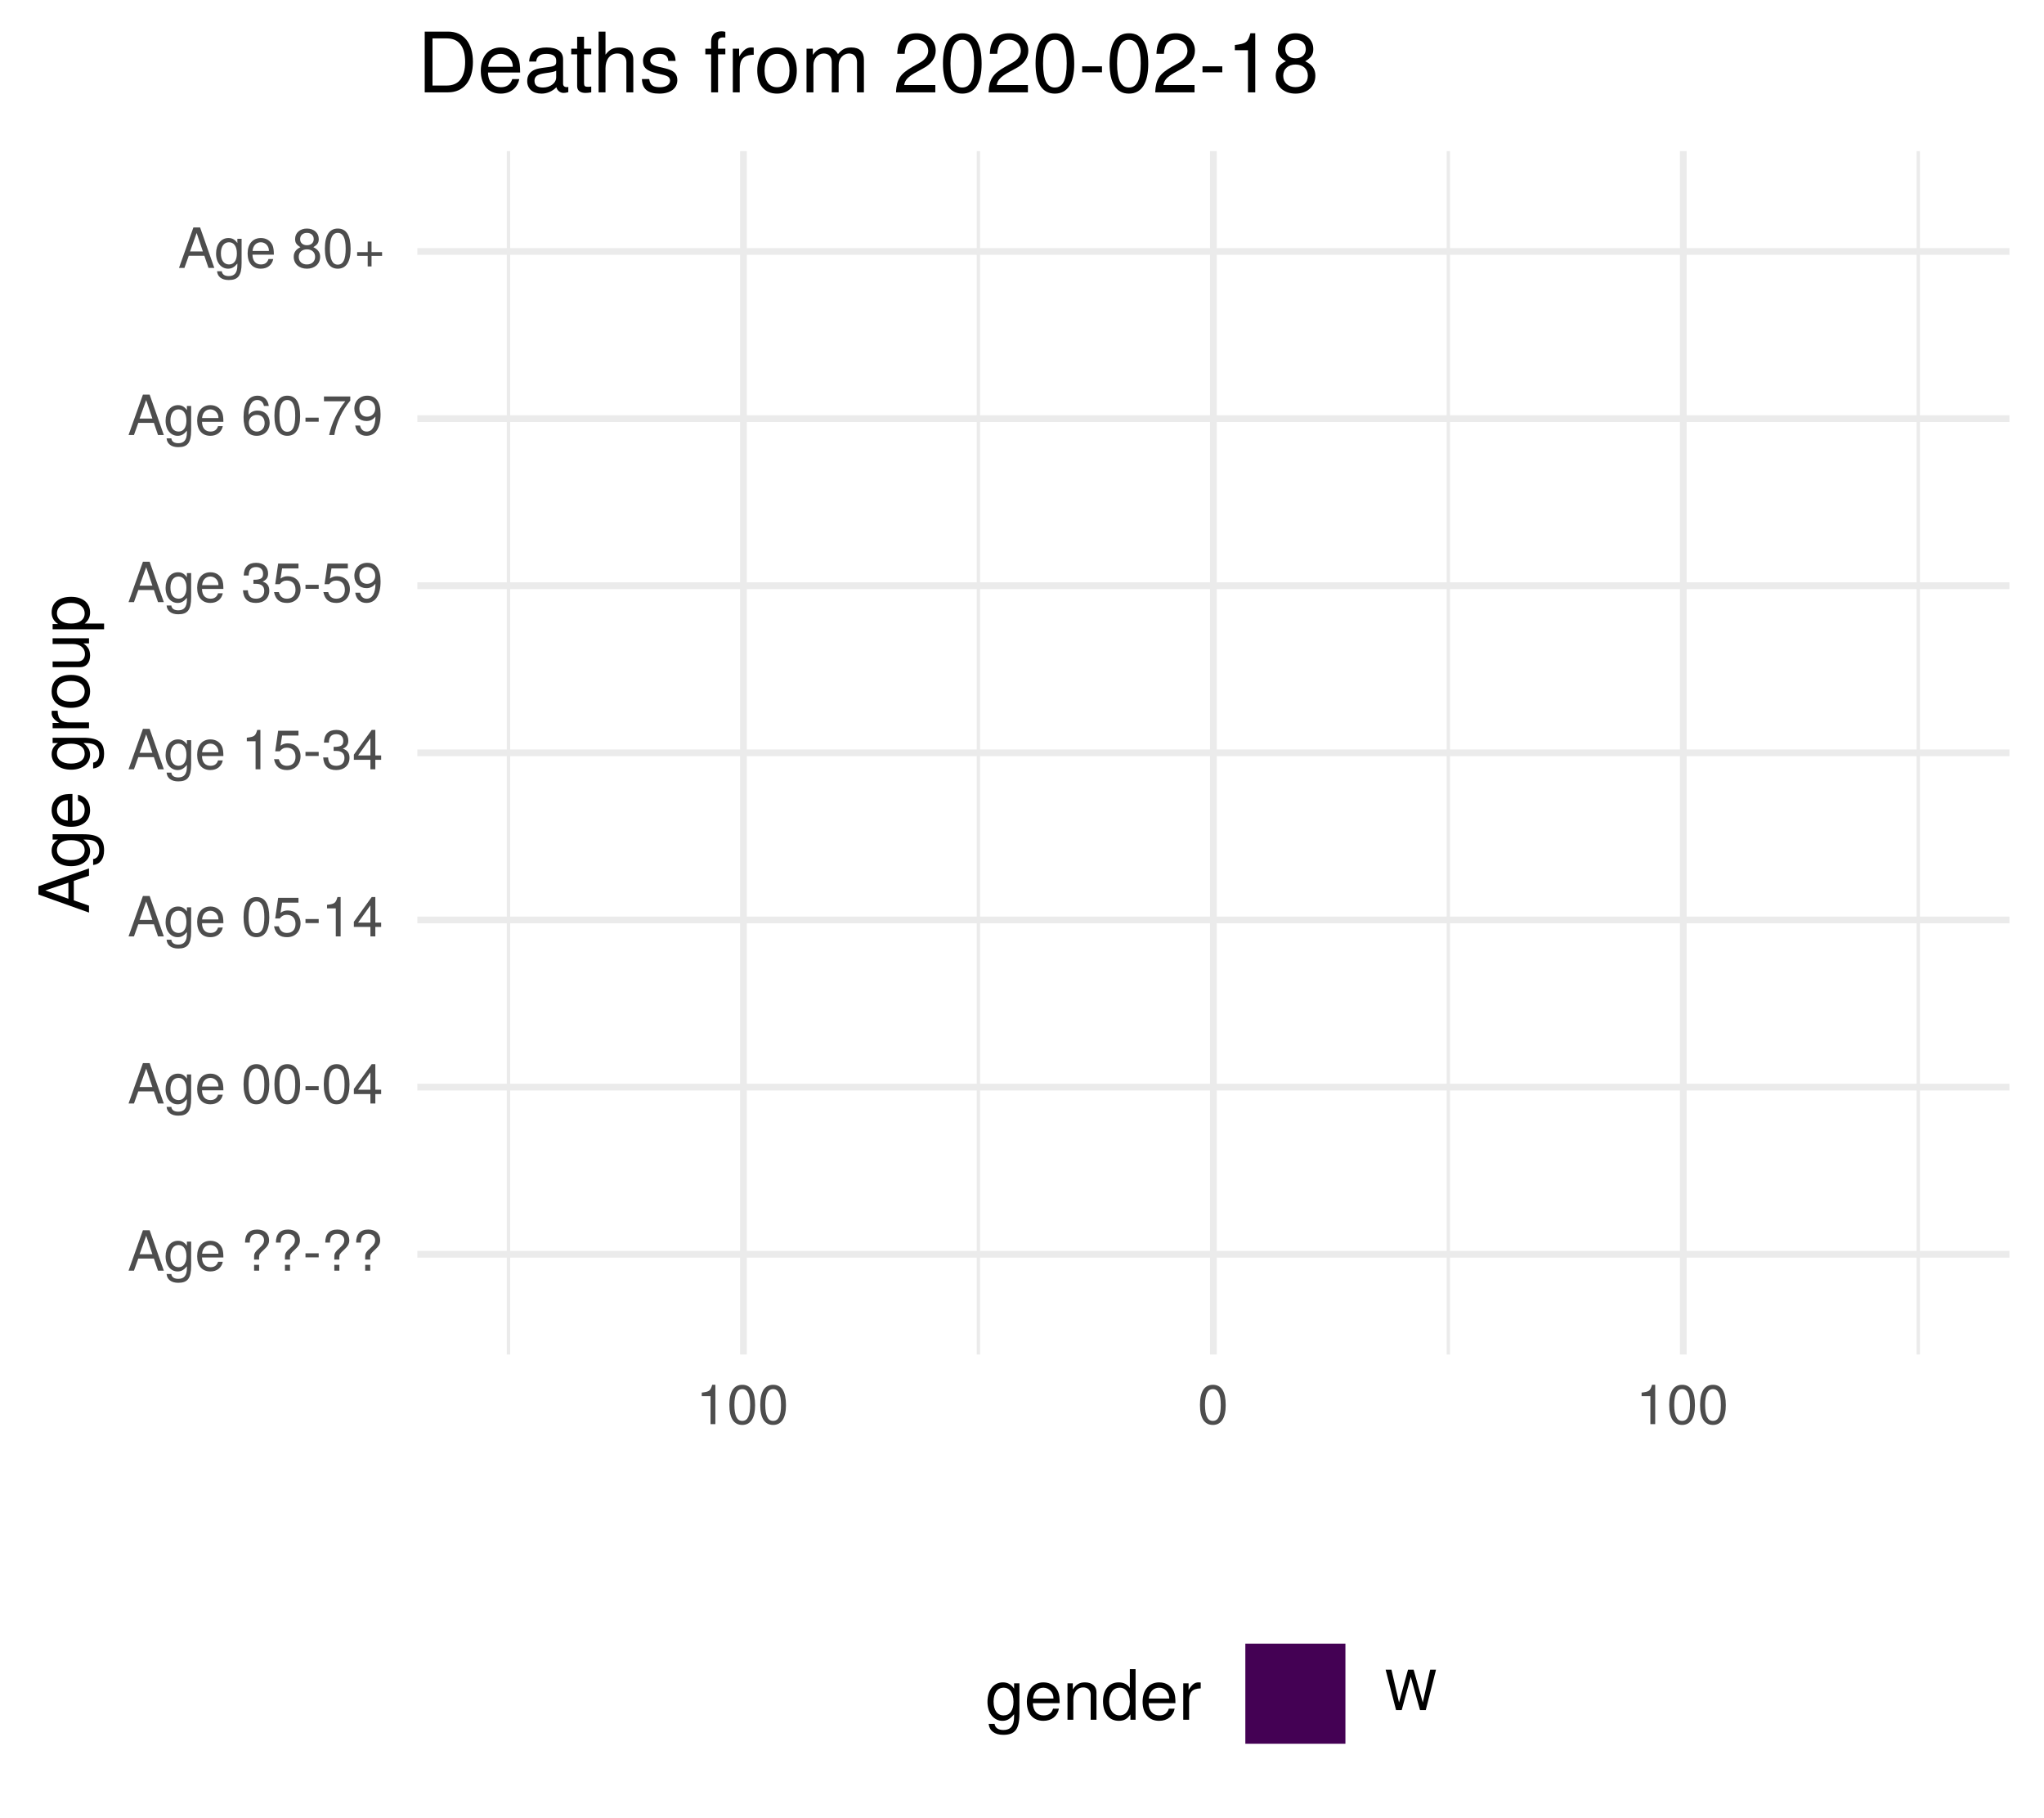
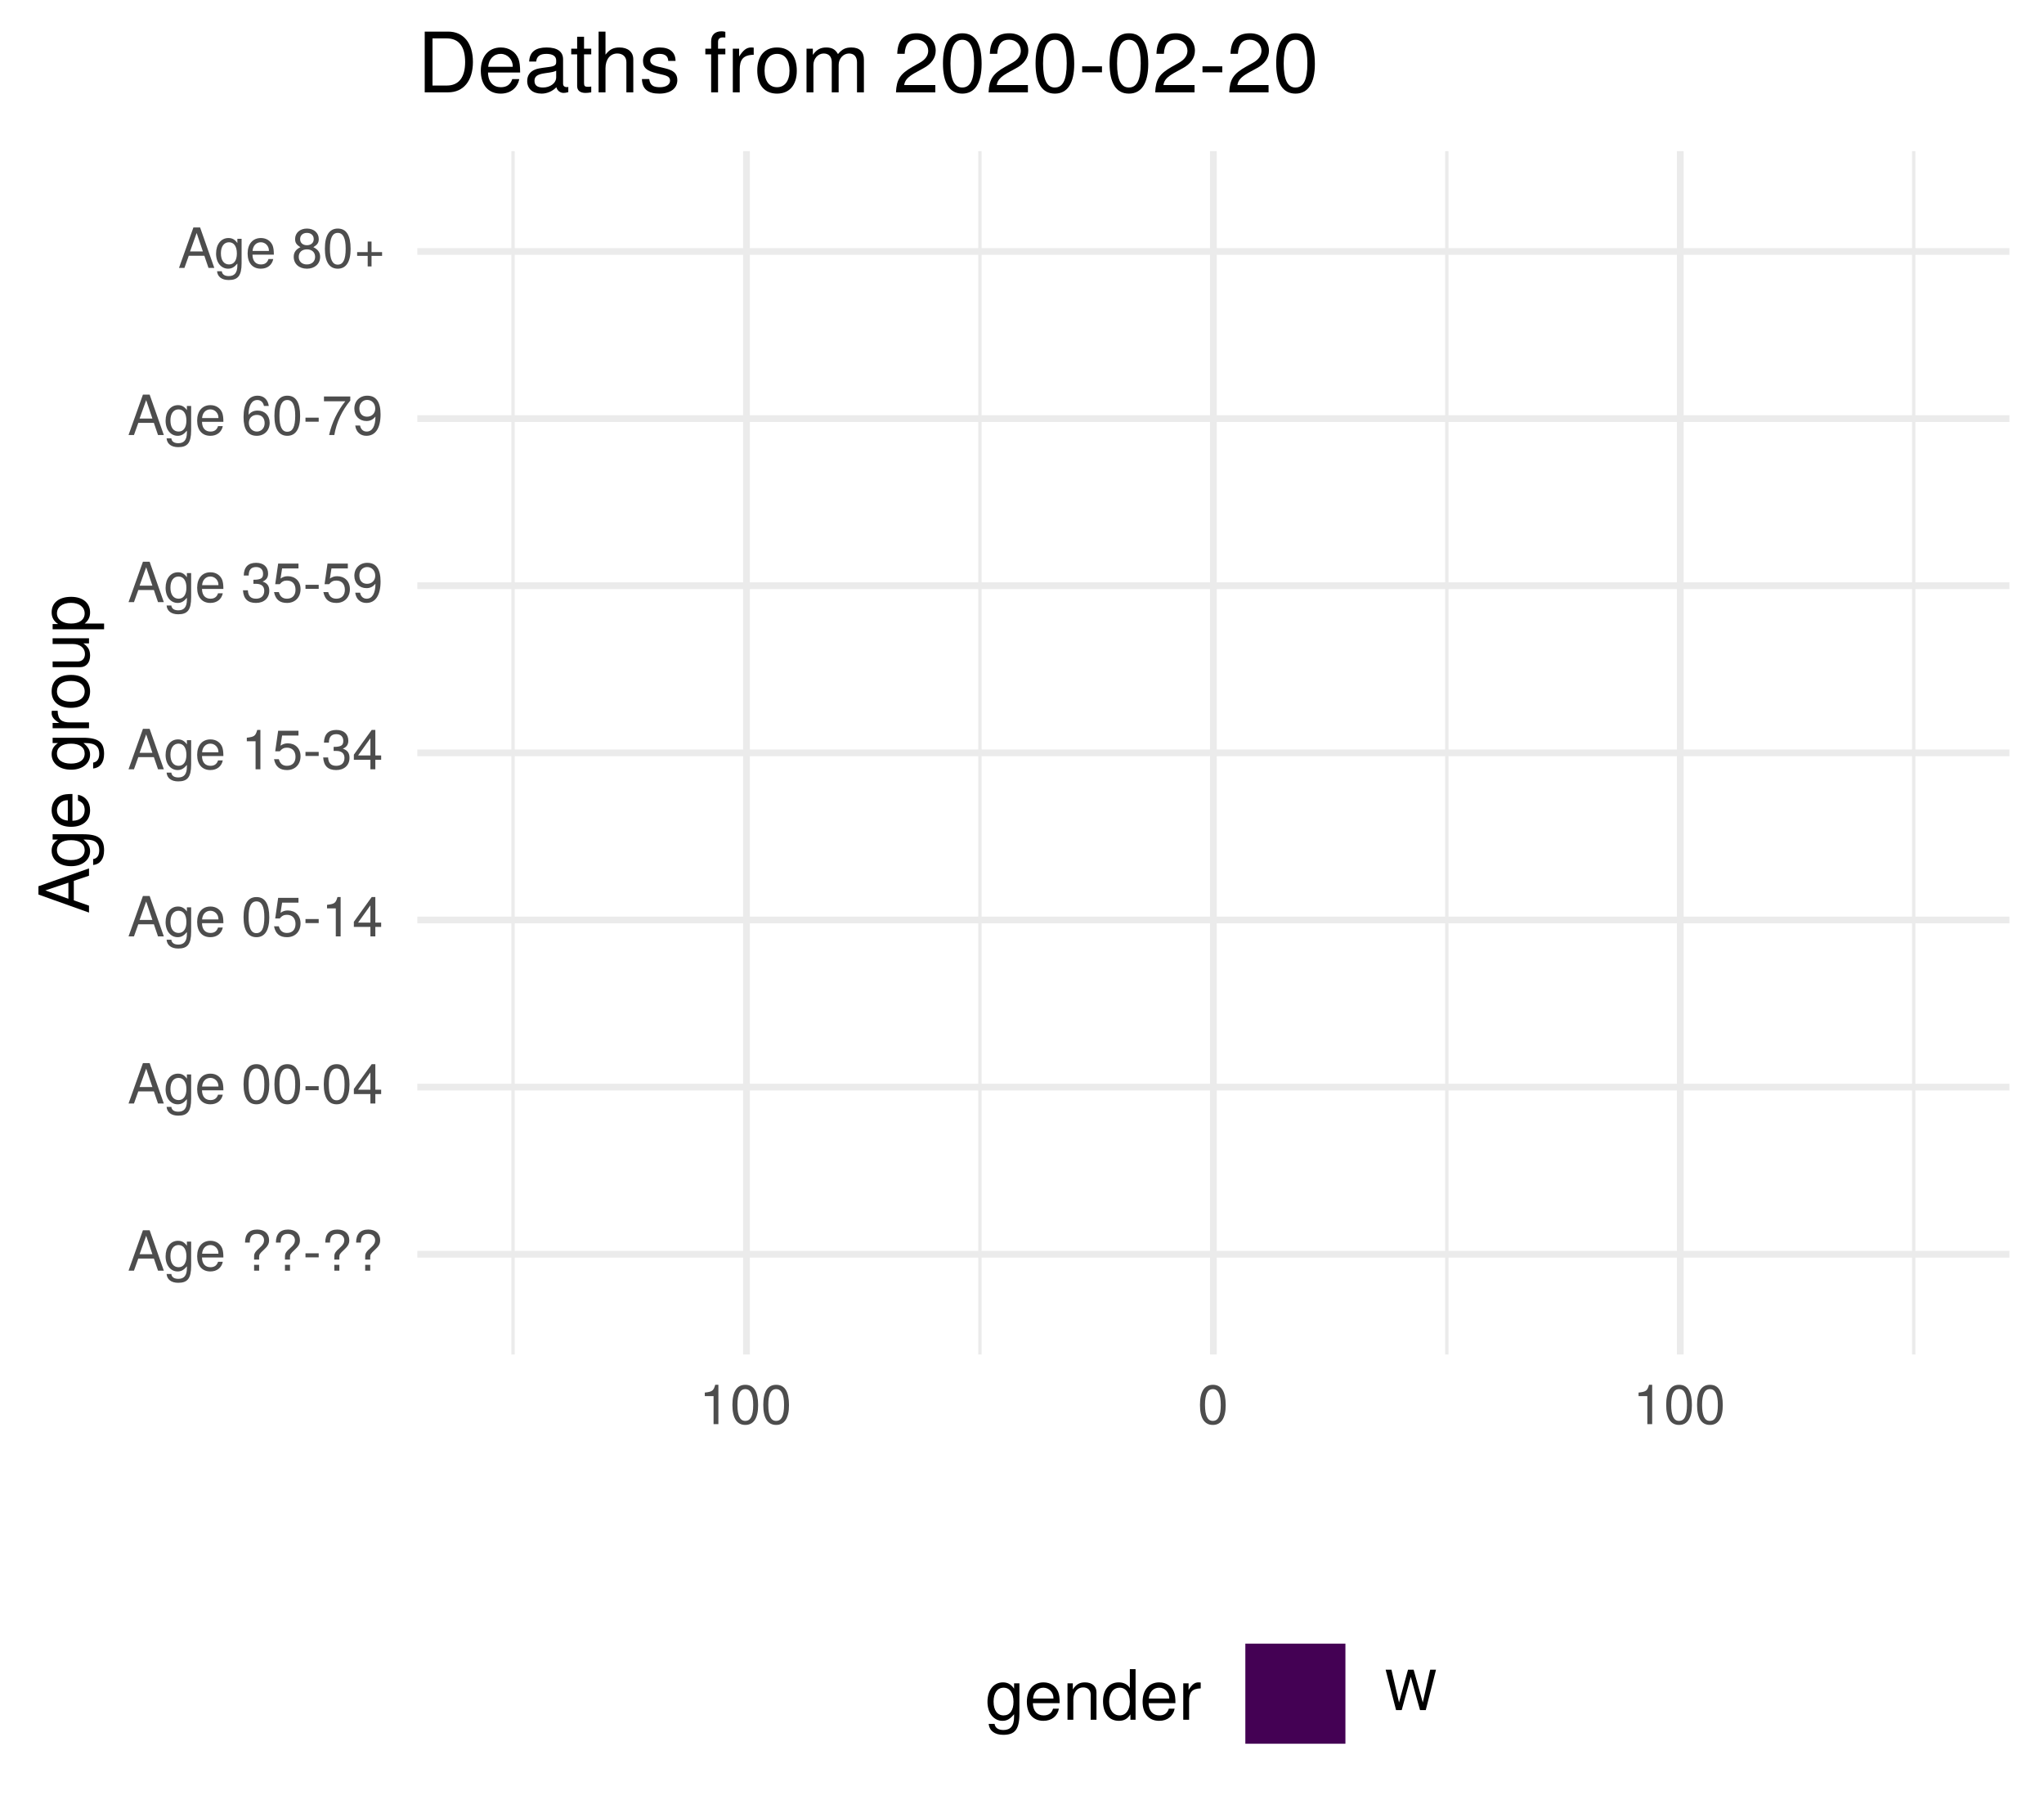
<svg xmlns="http://www.w3.org/2000/svg" xmlns:xlink="http://www.w3.org/1999/xlink" width="324pt" height="288pt" viewBox="0 0 324 288" version="1.1">
  <defs>
    <g>
      <symbol overflow="visible" id="glyph0-0">
        <path style="stroke:none;" d="" />
      </symbol>
      <symbol overflow="visible" id="glyph0-1">
        <path style="stroke:none;" d="M 5.75 0 L 3.5 -6.406 L 2.438 -6.406 L 0.156 0 L 1.016 0 L 1.703 -1.922 L 4.172 -1.922 L 4.828 0 Z M 3.938 -2.609 L 1.906 -2.609 L 2.953 -5.531 Z M 3.938 -2.609 " />
      </symbol>
      <symbol overflow="visible" id="glyph0-2">
        <path style="stroke:none;" d="M 4.297 -0.75 L 4.297 -4.609 L 3.625 -4.609 L 3.625 -3.938 C 3.25 -4.484 2.812 -4.734 2.219 -4.734 C 1.047 -4.734 0.25 -3.75 0.25 -2.266 C 0.25 -0.812 1.078 0.125 2.156 0.125 C 2.734 0.125 3.141 -0.109 3.625 -0.688 L 3.625 -0.391 C 3.625 0.828 3.125 1.297 2.266 1.297 C 1.688 1.297 1.234 1.094 1.156 0.531 L 0.406 0.531 C 0.484 1.406 1.156 1.922 2.25 1.922 C 3.688 1.922 4.297 1.281 4.297 -0.75 Z M 3.547 -2.281 C 3.547 -1.172 3.078 -0.547 2.312 -0.547 C 1.5 -0.547 1.016 -1.188 1.016 -2.312 C 1.016 -3.406 1.516 -4.062 2.297 -4.062 C 3.094 -4.062 3.547 -3.391 3.547 -2.281 Z M 3.547 -2.281 " />
      </symbol>
      <symbol overflow="visible" id="glyph0-3">
        <path style="stroke:none;" d="M 4.516 -2.094 C 4.516 -2.766 4.453 -3.188 4.328 -3.531 C 4.031 -4.281 3.328 -4.734 2.469 -4.734 C 1.172 -4.734 0.359 -3.797 0.359 -2.281 C 0.359 -0.766 1.156 0.125 2.453 0.125 C 3.5 0.125 4.234 -0.469 4.422 -1.406 L 3.672 -1.406 C 3.469 -0.797 3.062 -0.547 2.469 -0.547 C 1.703 -0.547 1.141 -1.031 1.125 -2.094 Z M 3.734 -2.75 C 3.734 -2.75 3.734 -2.703 3.719 -2.688 L 1.141 -2.688 C 1.203 -3.516 1.719 -4.062 2.453 -4.062 C 3.172 -4.062 3.734 -3.469 3.734 -2.75 Z M 3.734 -2.75 " />
      </symbol>
      <symbol overflow="visible" id="glyph0-4">
        <path style="stroke:none;" d="" />
      </symbol>
      <symbol overflow="visible" id="glyph0-5">
        <path style="stroke:none;" d="M 4.422 -4.828 C 4.422 -5.859 3.688 -6.516 2.547 -6.516 C 1.281 -6.516 0.609 -5.812 0.609 -4.453 L 1.359 -4.453 C 1.359 -5.422 1.719 -5.828 2.5 -5.828 C 3.172 -5.828 3.625 -5.422 3.625 -4.828 C 3.625 -4.422 3.438 -4.078 2.969 -3.672 C 2.453 -3.203 2.453 -3.203 2.297 -3 C 2.109 -2.75 2.047 -2.547 2.047 -2.234 L 2.047 -1.75 L 2.844 -1.75 L 2.844 -2.156 C 2.844 -2.547 2.938 -2.703 3.531 -3.25 C 4.203 -3.859 4.422 -4.25 4.422 -4.828 Z M 2.844 0 L 2.844 -0.922 L 2.047 -0.922 L 2.047 0 Z M 2.844 0 " />
      </symbol>
      <symbol overflow="visible" id="glyph0-6">
        <path style="stroke:none;" d="M 2.5 -2.109 L 2.5 -2.75 L 0.406 -2.75 L 0.406 -2.109 Z M 2.5 -2.109 " />
      </symbol>
      <symbol overflow="visible" id="glyph0-7">
        <path style="stroke:none;" d="M 4.453 -3 C 4.453 -5.156 3.781 -6.234 2.422 -6.234 C 1.078 -6.234 0.375 -5.141 0.375 -3.047 C 0.375 -0.953 1.078 0.125 2.422 0.125 C 3.734 0.125 4.453 -0.953 4.453 -3 Z M 3.672 -3.062 C 3.672 -1.297 3.266 -0.516 2.406 -0.516 C 1.578 -0.516 1.172 -1.344 1.172 -3.047 C 1.172 -4.75 1.578 -5.547 2.422 -5.547 C 3.25 -5.547 3.672 -4.734 3.672 -3.062 Z M 3.672 -3.062 " />
      </symbol>
      <symbol overflow="visible" id="glyph0-8">
        <path style="stroke:none;" d="M 4.578 -1.5 L 4.578 -2.188 L 3.656 -2.188 L 3.656 -6.234 L 3.078 -6.234 L 0.25 -2.312 L 0.25 -1.5 L 2.875 -1.5 L 2.875 0 L 3.656 0 L 3.656 -1.5 Z M 2.875 -2.188 L 0.922 -2.188 L 2.875 -4.922 Z M 2.875 -2.188 " />
      </symbol>
      <symbol overflow="visible" id="glyph0-9">
        <path style="stroke:none;" d="M 4.516 -2.062 C 4.516 -3.297 3.688 -4.109 2.5 -4.109 C 2.062 -4.109 1.703 -4 1.344 -3.734 L 1.594 -5.344 L 4.188 -5.344 L 4.188 -6.109 L 0.969 -6.109 L 0.5 -2.844 L 1.219 -2.844 C 1.578 -3.266 1.875 -3.422 2.359 -3.422 C 3.188 -3.422 3.719 -2.891 3.719 -1.969 C 3.719 -1.062 3.203 -0.547 2.359 -0.547 C 1.688 -0.547 1.266 -0.891 1.078 -1.594 L 0.312 -1.594 C 0.562 -0.359 1.266 0.125 2.375 0.125 C 3.641 0.125 4.516 -0.75 4.516 -2.062 Z M 4.516 -2.062 " />
      </symbol>
      <symbol overflow="visible" id="glyph0-10">
        <path style="stroke:none;" d="M 3.047 0 L 3.047 -6.234 L 2.547 -6.234 C 2.266 -5.281 2.094 -5.141 0.891 -5 L 0.891 -4.438 L 2.281 -4.438 L 2.281 0 Z M 3.047 0 " />
      </symbol>
      <symbol overflow="visible" id="glyph0-11">
        <path style="stroke:none;" d="M 4.453 -1.812 C 4.453 -2.562 4.141 -3.016 3.391 -3.266 C 3.969 -3.5 4.266 -3.891 4.266 -4.516 C 4.266 -5.594 3.547 -6.234 2.359 -6.234 C 1.109 -6.234 0.438 -5.547 0.406 -4.219 L 1.188 -4.219 C 1.203 -5.141 1.578 -5.562 2.375 -5.562 C 3.062 -5.562 3.469 -5.156 3.469 -4.5 C 3.469 -3.828 3.188 -3.547 1.938 -3.547 L 1.938 -2.906 L 2.359 -2.906 C 3.219 -2.906 3.656 -2.5 3.656 -1.797 C 3.656 -1.016 3.172 -0.547 2.359 -0.547 C 1.516 -0.547 1.109 -0.969 1.062 -1.875 L 0.281 -1.875 C 0.375 -0.5 1.062 0.125 2.344 0.125 C 3.625 0.125 4.453 -0.641 4.453 -1.812 Z M 4.453 -1.812 " />
      </symbol>
      <symbol overflow="visible" id="glyph0-12">
        <path style="stroke:none;" d="M 4.484 -3.266 C 4.484 -5.219 3.797 -6.234 2.375 -6.234 C 1.188 -6.234 0.328 -5.391 0.328 -4.172 C 0.328 -3.016 1.125 -2.219 2.25 -2.219 C 2.844 -2.219 3.266 -2.438 3.672 -2.922 C 3.672 -1.406 3.172 -0.547 2.281 -0.547 C 1.734 -0.547 1.359 -0.891 1.234 -1.5 L 0.469 -1.5 C 0.609 -0.469 1.281 0.125 2.234 0.125 C 3.688 0.125 4.484 -1.109 4.484 -3.266 Z M 3.641 -4.188 C 3.641 -3.422 3.094 -2.906 2.344 -2.906 C 1.594 -2.906 1.125 -3.391 1.125 -4.234 C 1.125 -5.016 1.656 -5.562 2.359 -5.562 C 3.094 -5.562 3.641 -5 3.641 -4.188 Z M 3.641 -4.188 " />
      </symbol>
      <symbol overflow="visible" id="glyph0-13">
        <path style="stroke:none;" d="M 4.516 -1.938 C 4.516 -3.094 3.719 -3.875 2.609 -3.875 C 1.984 -3.875 1.5 -3.641 1.172 -3.188 C 1.172 -4.703 1.672 -5.547 2.562 -5.547 C 3.109 -5.547 3.484 -5.203 3.609 -4.609 L 4.375 -4.609 C 4.234 -5.625 3.562 -6.234 2.609 -6.234 C 1.156 -6.234 0.375 -5.016 0.375 -2.844 C 0.375 -0.891 1.047 0.125 2.469 0.125 C 3.656 0.125 4.516 -0.719 4.516 -1.938 Z M 3.719 -1.875 C 3.719 -1.094 3.188 -0.547 2.484 -0.547 C 1.766 -0.547 1.219 -1.125 1.219 -1.922 C 1.219 -2.688 1.734 -3.188 2.5 -3.188 C 3.25 -3.188 3.719 -2.703 3.719 -1.875 Z M 3.719 -1.875 " />
      </symbol>
      <symbol overflow="visible" id="glyph0-14">
        <path style="stroke:none;" d="M 4.578 -5.453 L 4.578 -6.109 L 0.406 -6.109 L 0.406 -5.344 L 3.781 -5.344 C 2.531 -3.781 1.656 -1.953 1.219 0 L 2.047 0 C 2.391 -2.016 3.266 -3.891 4.578 -5.453 Z M 4.578 -5.453 " />
      </symbol>
      <symbol overflow="visible" id="glyph0-15">
        <path style="stroke:none;" d="M 4.516 -1.766 C 4.516 -2.453 4.156 -2.938 3.438 -3.281 C 4.078 -3.672 4.297 -3.984 4.297 -4.578 C 4.297 -5.547 3.531 -6.234 2.422 -6.234 C 1.312 -6.234 0.547 -5.547 0.547 -4.578 C 0.547 -4 0.75 -3.672 1.391 -3.281 C 0.672 -2.938 0.328 -2.453 0.328 -1.766 C 0.328 -0.625 1.188 0.125 2.422 0.125 C 3.656 0.125 4.516 -0.625 4.516 -1.766 Z M 3.5 -4.562 C 3.5 -3.969 3.062 -3.594 2.422 -3.594 C 1.766 -3.594 1.344 -3.969 1.344 -4.562 C 1.344 -5.156 1.766 -5.547 2.422 -5.547 C 3.078 -5.547 3.5 -5.156 3.5 -4.562 Z M 3.719 -1.75 C 3.719 -1.016 3.188 -0.547 2.406 -0.547 C 1.641 -0.547 1.125 -1.016 1.125 -1.75 C 1.125 -2.484 1.641 -2.938 2.422 -2.938 C 3.188 -2.938 3.719 -2.484 3.719 -1.75 Z M 3.719 -1.75 " />
      </symbol>
      <symbol overflow="visible" id="glyph0-16">
        <path style="stroke:none;" d="M 4.547 -1.906 L 4.547 -2.5 L 2.875 -2.5 L 2.875 -4.172 L 2.266 -4.172 L 2.266 -2.5 L 0.594 -2.5 L 0.594 -1.906 L 2.266 -1.906 L 2.266 -0.234 L 2.875 -0.234 L 2.875 -1.906 Z M 4.547 -1.906 " />
      </symbol>
      <symbol overflow="visible" id="glyph0-17">
        <path style="stroke:none;" d="M 8.172 -6.406 L 7.25 -6.406 L 6.078 -1.203 L 4.625 -6.406 L 3.734 -6.406 L 2.312 -1.203 L 1.109 -6.406 L 0.188 -6.406 L 1.844 0 L 2.734 0 L 4.172 -5.266 L 5.641 0 L 6.547 0 Z M 8.172 -6.406 " />
      </symbol>
      <symbol overflow="visible" id="glyph1-0">
        <path style="stroke:none;" d="" />
      </symbol>
      <symbol overflow="visible" id="glyph1-1">
        <path style="stroke:none;" d="M 0 -7.188 L -8.016 -4.359 L -8.016 -3.047 L 0 -0.188 L 0 -1.281 L -2.406 -2.125 L -2.406 -5.219 L 0 -6.031 Z M -3.266 -4.922 L -3.266 -2.375 L -6.922 -3.703 Z M -3.266 -4.922 " />
      </symbol>
      <symbol overflow="visible" id="glyph1-2">
        <path style="stroke:none;" d="M -0.953 -5.375 L -5.766 -5.375 L -5.766 -4.531 L -4.922 -4.531 C -5.609 -4.062 -5.922 -3.516 -5.922 -2.766 C -5.922 -1.312 -4.703 -0.312 -2.828 -0.312 C -1.016 -0.312 0.172 -1.344 0.172 -2.688 C 0.172 -3.422 -0.141 -3.922 -0.875 -4.531 L -0.484 -4.531 C 1.047 -4.531 1.625 -3.906 1.625 -2.844 C 1.625 -2.109 1.359 -1.547 0.656 -1.438 L 0.656 -0.5 C 1.75 -0.609 2.391 -1.453 2.391 -2.812 C 2.391 -4.609 1.594 -5.375 -0.953 -5.375 Z M -2.844 -4.438 C -1.469 -4.438 -0.688 -3.844 -0.688 -2.875 C -0.688 -1.875 -1.484 -1.281 -2.875 -1.281 C -4.266 -1.281 -5.078 -1.891 -5.078 -2.875 C -5.078 -3.859 -4.25 -4.438 -2.844 -4.438 Z M -2.844 -4.438 " />
      </symbol>
      <symbol overflow="visible" id="glyph1-3">
        <path style="stroke:none;" d="M -2.625 -5.641 C -3.453 -5.641 -3.984 -5.578 -4.406 -5.406 C -5.359 -5.031 -5.922 -4.156 -5.922 -3.078 C -5.922 -1.469 -4.734 -0.438 -2.844 -0.438 C -0.953 -0.438 0.172 -1.438 0.172 -3.062 C 0.172 -4.375 -0.578 -5.297 -1.75 -5.516 L -1.75 -4.594 C -0.984 -4.344 -0.688 -3.828 -0.688 -3.094 C -0.688 -2.141 -1.297 -1.422 -2.625 -1.391 Z M -3.438 -4.656 C -3.438 -4.656 -3.391 -4.656 -3.359 -4.656 L -3.359 -1.422 C -4.391 -1.5 -5.078 -2.141 -5.078 -3.062 C -5.078 -3.969 -4.328 -4.656 -3.438 -4.656 Z M -3.438 -4.656 " />
      </symbol>
      <symbol overflow="visible" id="glyph1-4">
        <path style="stroke:none;" d="" />
      </symbol>
      <symbol overflow="visible" id="glyph1-5">
        <path style="stroke:none;" d="M -4.969 -3.531 L -5.891 -3.531 C -5.922 -3.375 -5.922 -3.297 -5.922 -3.172 C -5.922 -2.578 -5.578 -2.141 -4.719 -1.609 L -5.766 -1.609 L -5.766 -0.766 L 0 -0.766 L 0 -1.688 L -2.984 -1.688 C -4.297 -1.688 -4.938 -2.109 -4.969 -3.531 Z M -4.969 -3.531 " />
      </symbol>
      <symbol overflow="visible" id="glyph1-6">
        <path style="stroke:none;" d="M -2.844 -5.609 C -4.828 -5.609 -5.922 -4.656 -5.922 -2.984 C -5.922 -1.375 -4.812 -0.391 -2.875 -0.391 C -0.953 -0.391 0.172 -1.359 0.172 -3 C 0.172 -4.625 -0.953 -5.609 -2.844 -5.609 Z M -2.844 -4.656 C -1.5 -4.656 -0.688 -4.016 -0.688 -3 C -0.688 -1.984 -1.484 -1.359 -2.875 -1.359 C -4.266 -1.359 -5.078 -1.984 -5.078 -3 C -5.078 -4.031 -4.281 -4.656 -2.844 -4.656 Z M -2.844 -4.656 " />
      </symbol>
      <symbol overflow="visible" id="glyph1-7">
        <path style="stroke:none;" d="M 0 -5.297 L -5.766 -5.297 L -5.766 -4.391 L -2.578 -4.391 C -1.406 -4.391 -0.641 -3.766 -0.641 -2.812 C -0.641 -2.094 -1.078 -1.625 -1.766 -1.625 L -5.766 -1.625 L -5.766 -0.719 L -1.406 -0.719 C -0.453 -0.719 0.172 -1.438 0.172 -2.547 C 0.172 -3.406 -0.125 -3.938 -0.891 -4.484 L 0 -4.484 Z M 0 -5.297 " />
      </symbol>
      <symbol overflow="visible" id="glyph1-8">
        <path style="stroke:none;" d="M -2.828 -5.75 C -4.766 -5.75 -5.922 -4.812 -5.922 -3.281 C -5.922 -2.5 -5.578 -1.875 -4.891 -1.438 L -5.766 -1.438 L -5.766 -0.609 L 2.391 -0.609 L 2.391 -1.516 L -0.688 -1.516 C -0.094 -2 0.172 -2.547 0.172 -3.281 C 0.172 -4.781 -0.984 -5.75 -2.828 -5.75 Z M -2.844 -4.797 C -1.547 -4.797 -0.688 -4.125 -0.688 -3.125 C -0.688 -2.156 -1.484 -1.516 -2.844 -1.516 C -4.188 -1.516 -5.078 -2.156 -5.078 -3.125 C -5.078 -4.141 -4.219 -4.797 -2.844 -4.797 Z M -2.844 -4.797 " />
      </symbol>
      <symbol overflow="visible" id="glyph2-0">
        <path style="stroke:none;" d="" />
      </symbol>
      <symbol overflow="visible" id="glyph2-1">
        <path style="stroke:none;" d="M 5.375 -0.953 L 5.375 -5.766 L 4.531 -5.766 L 4.531 -4.922 C 4.062 -5.609 3.516 -5.922 2.766 -5.922 C 1.312 -5.922 0.312 -4.703 0.312 -2.828 C 0.312 -1.016 1.344 0.172 2.688 0.172 C 3.422 0.172 3.922 -0.141 4.531 -0.875 L 4.531 -0.484 C 4.531 1.047 3.906 1.625 2.844 1.625 C 2.109 1.625 1.547 1.359 1.438 0.656 L 0.5 0.656 C 0.609 1.75 1.453 2.391 2.812 2.391 C 4.609 2.391 5.375 1.594 5.375 -0.953 Z M 4.438 -2.844 C 4.438 -1.469 3.844 -0.688 2.875 -0.688 C 1.875 -0.688 1.281 -1.484 1.281 -2.875 C 1.281 -4.266 1.891 -5.078 2.875 -5.078 C 3.859 -5.078 4.438 -4.25 4.438 -2.844 Z M 4.438 -2.844 " />
      </symbol>
      <symbol overflow="visible" id="glyph2-2">
        <path style="stroke:none;" d="M 5.641 -2.625 C 5.641 -3.453 5.578 -3.984 5.406 -4.406 C 5.031 -5.359 4.156 -5.922 3.078 -5.922 C 1.469 -5.922 0.438 -4.734 0.438 -2.844 C 0.438 -0.953 1.438 0.172 3.062 0.172 C 4.375 0.172 5.297 -0.578 5.516 -1.75 L 4.594 -1.75 C 4.344 -0.984 3.828 -0.688 3.094 -0.688 C 2.141 -0.688 1.422 -1.297 1.391 -2.625 Z M 4.656 -3.438 C 4.656 -3.438 4.656 -3.391 4.656 -3.359 L 1.422 -3.359 C 1.5 -4.391 2.141 -5.078 3.062 -5.078 C 3.969 -5.078 4.656 -4.328 4.656 -3.438 Z M 4.656 -3.438 " />
      </symbol>
      <symbol overflow="visible" id="glyph2-3">
        <path style="stroke:none;" d="M 5.359 0 L 5.359 -4.359 C 5.359 -5.312 4.641 -5.922 3.531 -5.922 C 2.672 -5.922 2.125 -5.594 1.609 -4.797 L 1.609 -5.766 L 0.766 -5.766 L 0.766 0 L 1.688 0 L 1.688 -3.172 C 1.688 -4.359 2.328 -5.125 3.25 -5.125 C 3.984 -5.125 4.438 -4.688 4.438 -4 L 4.438 0 Z M 5.359 0 " />
      </symbol>
      <symbol overflow="visible" id="glyph2-4">
        <path style="stroke:none;" d="M 5.438 0 L 5.438 -8.016 L 4.531 -8.016 L 4.531 -5.031 C 4.141 -5.625 3.531 -5.922 2.766 -5.922 C 1.266 -5.922 0.281 -4.781 0.281 -2.938 C 0.281 -0.984 1.25 0.172 2.797 0.172 C 3.594 0.172 4.141 -0.125 4.625 -0.844 L 4.625 0 Z M 4.531 -2.859 C 4.531 -1.531 3.891 -0.688 2.922 -0.688 C 1.906 -0.688 1.25 -1.547 1.25 -2.875 C 1.25 -4.219 1.906 -5.078 2.922 -5.078 C 3.906 -5.078 4.531 -4.188 4.531 -2.859 Z M 4.531 -2.859 " />
      </symbol>
      <symbol overflow="visible" id="glyph2-5">
        <path style="stroke:none;" d="M 3.531 -4.969 L 3.531 -5.891 C 3.375 -5.922 3.297 -5.922 3.172 -5.922 C 2.578 -5.922 2.141 -5.578 1.609 -4.719 L 1.609 -5.766 L 0.766 -5.766 L 0.766 0 L 1.688 0 L 1.688 -2.984 C 1.688 -4.297 2.109 -4.938 3.531 -4.969 Z M 3.531 -4.969 " />
      </symbol>
      <symbol overflow="visible" id="glyph3-0">
        <path style="stroke:none;" d="" />
      </symbol>
      <symbol overflow="visible" id="glyph3-1">
        <path style="stroke:none;" d="M 8.812 -4.812 C 8.812 -7.797 7.328 -9.625 4.891 -9.625 L 1.172 -9.625 L 1.172 0 L 4.891 0 C 7.312 0 8.812 -1.828 8.812 -4.812 Z M 7.578 -4.812 C 7.578 -2.375 6.578 -1.078 4.672 -1.078 L 2.406 -1.078 L 2.406 -8.547 L 4.672 -8.547 C 6.578 -8.547 7.578 -7.266 7.578 -4.812 Z M 7.578 -4.812 " />
      </symbol>
      <symbol overflow="visible" id="glyph3-2">
        <path style="stroke:none;" d="M 6.766 -3.141 C 6.766 -4.141 6.688 -4.781 6.5 -5.297 C 6.047 -6.438 4.984 -7.109 3.703 -7.109 C 1.766 -7.109 0.531 -5.688 0.531 -3.422 C 0.531 -1.156 1.734 0.203 3.672 0.203 C 5.25 0.203 6.344 -0.703 6.625 -2.094 L 5.516 -2.094 C 5.219 -1.188 4.594 -0.812 3.703 -0.812 C 2.562 -0.812 1.703 -1.562 1.672 -3.141 Z M 5.594 -4.125 C 5.594 -4.125 5.594 -4.062 5.578 -4.047 L 1.703 -4.047 C 1.797 -5.266 2.578 -6.094 3.688 -6.094 C 4.766 -6.094 5.594 -5.203 5.594 -4.125 Z M 5.594 -4.125 " />
      </symbol>
      <symbol overflow="visible" id="glyph3-3">
        <path style="stroke:none;" d="M 7.062 -0.031 L 7.062 -0.859 C 6.938 -0.828 6.891 -0.828 6.828 -0.828 C 6.438 -0.828 6.234 -1.031 6.234 -1.375 L 6.234 -5.234 C 6.234 -6.453 5.328 -7.109 3.625 -7.109 C 1.953 -7.109 0.922 -6.469 0.859 -4.875 L 1.969 -4.875 C 2.062 -5.719 2.562 -6.094 3.594 -6.094 C 4.578 -6.094 5.141 -5.734 5.141 -5.062 L 5.141 -4.781 C 5.141 -4.312 4.859 -4.125 3.984 -4.016 C 2.422 -3.812 2.188 -3.766 1.766 -3.594 C 0.969 -3.266 0.547 -2.641 0.547 -1.797 C 0.547 -0.547 1.422 0.203 2.828 0.203 C 3.703 0.203 4.562 -0.172 5.172 -0.812 C 5.297 -0.297 5.766 0.094 6.312 0.094 C 6.531 0.094 6.703 0.062 7.062 -0.031 Z M 5.141 -2.391 C 5.141 -1.406 4.125 -0.766 3.062 -0.766 C 2.203 -0.766 1.703 -1.062 1.703 -1.828 C 1.703 -2.547 2.188 -2.859 3.359 -3.031 C 4.531 -3.188 4.766 -3.25 5.141 -3.422 Z M 5.141 -2.391 " />
      </symbol>
      <symbol overflow="visible" id="glyph3-4">
        <path style="stroke:none;" d="M 3.359 0 L 3.359 -0.922 C 3.203 -0.891 3.031 -0.875 2.828 -0.875 C 2.344 -0.875 2.219 -1 2.219 -1.484 L 2.219 -6.016 L 3.359 -6.016 L 3.359 -6.922 L 2.219 -6.922 L 2.219 -8.812 L 1.125 -8.812 L 1.125 -6.922 L 0.188 -6.922 L 0.188 -6.016 L 1.125 -6.016 L 1.125 -1 C 1.125 -0.297 1.594 0.094 2.453 0.094 C 2.719 0.094 2.984 0.062 3.359 0 Z M 3.359 0 " />
      </symbol>
      <symbol overflow="visible" id="glyph3-5">
        <path style="stroke:none;" d="M 6.422 0 L 6.422 -5.234 C 6.422 -6.391 5.578 -7.109 4.234 -7.109 C 3.266 -7.109 2.672 -6.812 2.016 -5.969 L 2.016 -9.625 L 0.922 -9.625 L 0.922 0 L 2.016 0 L 2.016 -3.812 C 2.016 -5.234 2.766 -6.156 3.891 -6.156 C 4.672 -6.156 5.328 -5.703 5.328 -4.797 L 5.328 0 Z M 6.422 0 " />
      </symbol>
      <symbol overflow="visible" id="glyph3-6">
        <path style="stroke:none;" d="M 6.062 -1.938 C 6.062 -2.969 5.484 -3.484 4.109 -3.812 L 3.047 -4.062 C 2.156 -4.281 1.766 -4.562 1.766 -5.062 C 1.766 -5.688 2.344 -6.094 3.234 -6.094 C 4.125 -6.094 4.594 -5.719 4.625 -4.984 L 5.781 -4.984 C 5.766 -6.344 4.875 -7.109 3.281 -7.109 C 1.656 -7.109 0.625 -6.281 0.625 -5 C 0.625 -3.922 1.172 -3.406 2.812 -3.016 L 3.844 -2.766 C 4.609 -2.578 4.906 -2.344 4.906 -1.844 C 4.906 -1.203 4.266 -0.812 3.297 -0.812 C 2.312 -0.812 1.75 -1.062 1.609 -2.109 L 0.453 -2.109 C 0.5 -0.516 1.406 0.203 3.203 0.203 C 4.953 0.203 6.062 -0.609 6.062 -1.938 Z M 6.062 -1.938 " />
      </symbol>
      <symbol overflow="visible" id="glyph3-7">
        <path style="stroke:none;" d="" />
      </symbol>
      <symbol overflow="visible" id="glyph3-8">
        <path style="stroke:none;" d="M 3.406 -6.016 L 3.406 -6.922 L 2.25 -6.922 L 2.25 -8 C 2.25 -8.469 2.516 -8.703 3.031 -8.703 C 3.109 -8.703 3.156 -8.703 3.406 -8.688 L 3.406 -9.594 C 3.156 -9.656 3.016 -9.672 2.781 -9.672 C 1.766 -9.672 1.156 -9.078 1.156 -8.094 L 1.156 -6.922 L 0.234 -6.922 L 0.234 -6.016 L 1.156 -6.016 L 1.156 0 L 2.25 0 L 2.25 -6.016 Z M 3.406 -6.016 " />
      </symbol>
      <symbol overflow="visible" id="glyph3-9">
        <path style="stroke:none;" d="M 4.234 -5.953 L 4.234 -7.078 C 4.047 -7.109 3.969 -7.109 3.812 -7.109 C 3.109 -7.109 2.562 -6.688 1.922 -5.672 L 1.922 -6.922 L 0.922 -6.922 L 0.922 0 L 2.016 0 L 2.016 -3.594 C 2.016 -5.156 2.531 -5.922 4.234 -5.953 Z M 4.234 -5.953 " />
      </symbol>
      <symbol overflow="visible" id="glyph3-10">
        <path style="stroke:none;" d="M 6.734 -3.406 C 6.734 -5.797 5.578 -7.109 3.594 -7.109 C 1.656 -7.109 0.469 -5.781 0.469 -3.453 C 0.469 -1.141 1.641 0.203 3.609 0.203 C 5.547 0.203 6.734 -1.141 6.734 -3.406 Z M 5.578 -3.422 C 5.578 -1.797 4.812 -0.812 3.609 -0.812 C 2.375 -0.812 1.625 -1.781 1.625 -3.453 C 1.625 -5.125 2.375 -6.094 3.609 -6.094 C 4.844 -6.094 5.578 -5.141 5.578 -3.422 Z M 5.578 -3.422 " />
      </symbol>
      <symbol overflow="visible" id="glyph3-11">
        <path style="stroke:none;" d="M 10.031 0 L 10.031 -5.188 C 10.031 -6.438 9.344 -7.109 8.047 -7.109 C 7.125 -7.109 6.578 -6.844 5.922 -6.062 C 5.516 -6.797 4.969 -7.109 4.062 -7.109 C 3.141 -7.109 2.531 -6.766 1.938 -5.938 L 1.938 -6.922 L 0.938 -6.922 L 0.938 0 L 2.031 0 L 2.031 -4.344 C 2.031 -5.344 2.766 -6.156 3.656 -6.156 C 4.469 -6.156 4.938 -5.656 4.938 -4.766 L 4.938 0 L 6.031 0 L 6.031 -4.344 C 6.031 -5.344 6.766 -6.156 7.672 -6.156 C 8.469 -6.156 8.938 -5.641 8.938 -4.766 L 8.938 0 Z M 10.031 0 " />
      </symbol>
      <symbol overflow="visible" id="glyph3-12">
        <path style="stroke:none;" d="M 6.75 -6.609 C 6.75 -8.203 5.516 -9.359 3.75 -9.359 C 1.828 -9.359 0.719 -8.391 0.656 -6.109 L 1.828 -6.109 C 1.922 -7.688 2.562 -8.344 3.703 -8.344 C 4.766 -8.344 5.562 -7.594 5.562 -6.594 C 5.562 -5.844 5.125 -5.219 4.297 -4.734 L 3.078 -4.047 C 1.125 -2.938 0.547 -2.062 0.453 0 L 6.688 0 L 6.688 -1.156 L 1.75 -1.156 C 1.875 -1.922 2.297 -2.406 3.453 -3.078 L 4.766 -3.797 C 6.078 -4.484 6.75 -5.469 6.75 -6.609 Z M 6.75 -6.609 " />
      </symbol>
      <symbol overflow="visible" id="glyph3-13">
        <path style="stroke:none;" d="M 6.688 -4.5 C 6.688 -7.75 5.672 -9.359 3.625 -9.359 C 1.609 -9.359 0.562 -7.719 0.562 -4.578 C 0.562 -1.422 1.625 0.203 3.625 0.203 C 5.609 0.203 6.688 -1.422 6.688 -4.5 Z M 5.5 -4.609 C 5.5 -1.953 4.891 -0.766 3.609 -0.766 C 2.375 -0.766 1.75 -2 1.75 -4.562 C 1.75 -7.125 2.375 -8.328 3.625 -8.328 C 4.891 -8.328 5.5 -7.109 5.5 -4.609 Z M 5.5 -4.609 " />
      </symbol>
      <symbol overflow="visible" id="glyph3-14">
        <path style="stroke:none;" d="M 3.75 -3.172 L 3.75 -4.125 L 0.609 -4.125 L 0.609 -3.172 Z M 3.75 -3.172 " />
      </symbol>
-       <symbol overflow="visible" id="glyph3-15">
-         <path style="stroke:none;" d="M 4.578 0 L 4.578 -9.359 L 3.812 -9.359 C 3.406 -7.922 3.141 -7.719 1.344 -7.5 L 1.344 -6.672 L 3.422 -6.672 L 3.422 0 Z M 4.578 0 " />
-       </symbol>
-       <symbol overflow="visible" id="glyph3-16">
-         <path style="stroke:none;" d="M 6.766 -2.641 C 6.766 -3.688 6.25 -4.406 5.156 -4.922 C 6.125 -5.5 6.438 -5.984 6.438 -6.859 C 6.438 -8.328 5.297 -9.359 3.625 -9.359 C 1.984 -9.359 0.812 -8.328 0.812 -6.859 C 0.812 -6 1.141 -5.516 2.094 -4.922 C 1.016 -4.406 0.484 -3.688 0.484 -2.656 C 0.484 -0.938 1.781 0.203 3.625 0.203 C 5.484 0.203 6.766 -0.938 6.766 -2.641 Z M 5.25 -6.844 C 5.25 -5.969 4.609 -5.391 3.625 -5.391 C 2.656 -5.391 2 -5.969 2 -6.859 C 2 -7.75 2.656 -8.328 3.625 -8.328 C 4.625 -8.328 5.25 -7.75 5.25 -6.844 Z M 5.578 -2.625 C 5.578 -1.516 4.797 -0.828 3.609 -0.828 C 2.469 -0.828 1.672 -1.531 1.672 -2.625 C 1.672 -3.719 2.469 -4.406 3.625 -4.406 C 4.797 -4.406 5.578 -3.719 5.578 -2.625 Z M 5.578 -2.625 " />
-       </symbol>
    </g>
    <clipPath id="clip1">
-       <path d="M 80 23.957 L 81 23.957 L 81 214.648 L 80 214.648 Z M 80 23.957 " />
+       <path d="M 81 23.957 L 82 23.957 L 82 214.648 L 81 214.648 Z M 81 23.957 " />
    </clipPath>
    <clipPath id="clip2">
-       <path d="M 154 23.957 L 156 23.957 L 156 214.648 L 154 214.648 Z M 154 23.957 " />
+       <path d="M 155 23.957 L 156 23.957 L 156 214.648 L 155 214.648 Z M 155 23.957 " />
    </clipPath>
    <clipPath id="clip3">
      <path d="M 229 23.957 L 230 23.957 L 230 214.648 L 229 214.648 Z M 229 23.957 " />
    </clipPath>
    <clipPath id="clip4">
-       <path d="M 303 23.957 L 305 23.957 L 305 214.648 L 303 214.648 Z M 303 23.957 " />
+       <path d="M 303 23.957 L 304 23.957 L 304 214.648 L 303 214.648 Z M 303 23.957 " />
    </clipPath>
    <clipPath id="clip5">
      <path d="M 66.152 198 L 318.523 198 L 318.523 200 L 66.152 200 Z M 66.152 198 " />
    </clipPath>
    <clipPath id="clip6">
      <path d="M 66.152 171 L 318.523 171 L 318.523 173 L 66.152 173 Z M 66.152 171 " />
    </clipPath>
    <clipPath id="clip7">
      <path d="M 66.152 145 L 318.523 145 L 318.523 147 L 66.152 147 Z M 66.152 145 " />
    </clipPath>
    <clipPath id="clip8">
      <path d="M 66.152 118 L 318.523 118 L 318.523 120 L 66.152 120 Z M 66.152 118 " />
    </clipPath>
    <clipPath id="clip9">
      <path d="M 66.152 92 L 318.523 92 L 318.523 94 L 66.152 94 Z M 66.152 92 " />
    </clipPath>
    <clipPath id="clip10">
      <path d="M 66.152 65 L 318.523 65 L 318.523 67 L 66.152 67 Z M 66.152 65 " />
    </clipPath>
    <clipPath id="clip11">
      <path d="M 66.152 39 L 318.523 39 L 318.523 41 L 66.152 41 Z M 66.152 39 " />
    </clipPath>
    <clipPath id="clip12">
      <path d="M 117 23.957 L 119 23.957 L 119 214.648 L 117 214.648 Z M 117 23.957 " />
    </clipPath>
    <clipPath id="clip13">
      <path d="M 191 23.957 L 193 23.957 L 193 214.648 L 191 214.648 Z M 191 23.957 " />
    </clipPath>
    <clipPath id="clip14">
-       <path d="M 266 23.957 L 268 23.957 L 268 214.648 L 266 214.648 Z M 266 23.957 " />
+       <path d="M 265 23.957 L 267 23.957 L 267 214.648 L 265 214.648 Z M 265 23.957 " />
    </clipPath>
  </defs>
-   <g id="surface1986">
+   <g id="surface1996">
    <rect x="0" y="0" width="324" height="288" style="fill:rgb(100%,100%,100%);fill-opacity:1;stroke:none;" />
    <g clip-path="url(#clip1)" clip-rule="nonzero">
-       <path style="fill:none;stroke-width:0.533;stroke-linecap:butt;stroke-linejoin:round;stroke:rgb(92.157%,92.157%,92.157%);stroke-opacity:1;stroke-miterlimit:10;" d="M 80.602 214.652 L 80.602 23.957 " />
+       <path style="fill:none;stroke-width:0.533;stroke-linecap:butt;stroke-linejoin:round;stroke:rgb(92.157%,92.157%,92.157%);stroke-opacity:1;stroke-miterlimit:10;" d="M 81.324 214.652 L 81.324 23.957 " />
    </g>
    <g clip-path="url(#clip2)" clip-rule="nonzero">
-       <path style="fill:none;stroke-width:0.533;stroke-linecap:butt;stroke-linejoin:round;stroke:rgb(92.157%,92.157%,92.157%);stroke-opacity:1;stroke-miterlimit:10;" d="M 155.09 214.652 L 155.09 23.957 " />
+       <path style="fill:none;stroke-width:0.533;stroke-linecap:butt;stroke-linejoin:round;stroke:rgb(92.157%,92.157%,92.157%);stroke-opacity:1;stroke-miterlimit:10;" d="M 155.332 214.652 L 155.332 23.957 " />
    </g>
    <g clip-path="url(#clip3)" clip-rule="nonzero">
-       <path style="fill:none;stroke-width:0.533;stroke-linecap:butt;stroke-linejoin:round;stroke:rgb(92.157%,92.157%,92.157%);stroke-opacity:1;stroke-miterlimit:10;" d="M 229.582 214.652 L 229.582 23.957 " />
+       <path style="fill:none;stroke-width:0.533;stroke-linecap:butt;stroke-linejoin:round;stroke:rgb(92.157%,92.157%,92.157%);stroke-opacity:1;stroke-miterlimit:10;" d="M 229.34 214.652 L 229.34 23.957 " />
    </g>
    <g clip-path="url(#clip4)" clip-rule="nonzero">
-       <path style="fill:none;stroke-width:0.533;stroke-linecap:butt;stroke-linejoin:round;stroke:rgb(92.157%,92.157%,92.157%);stroke-opacity:1;stroke-miterlimit:10;" d="M 304.07 214.652 L 304.07 23.957 " />
+       <path style="fill:none;stroke-width:0.533;stroke-linecap:butt;stroke-linejoin:round;stroke:rgb(92.157%,92.157%,92.157%);stroke-opacity:1;stroke-miterlimit:10;" d="M 303.348 214.652 L 303.348 23.957 " />
    </g>
    <g clip-path="url(#clip5)" clip-rule="nonzero">
      <path style="fill:none;stroke-width:1.067;stroke-linecap:butt;stroke-linejoin:round;stroke:rgb(92.157%,92.157%,92.157%);stroke-opacity:1;stroke-miterlimit:10;" d="M 66.152 198.762 L 318.52 198.762 " />
    </g>
    <g clip-path="url(#clip6)" clip-rule="nonzero">
      <path style="fill:none;stroke-width:1.067;stroke-linecap:butt;stroke-linejoin:round;stroke:rgb(92.157%,92.157%,92.157%);stroke-opacity:1;stroke-miterlimit:10;" d="M 66.152 172.273 L 318.52 172.273 " />
    </g>
    <g clip-path="url(#clip7)" clip-rule="nonzero">
      <path style="fill:none;stroke-width:1.067;stroke-linecap:butt;stroke-linejoin:round;stroke:rgb(92.157%,92.157%,92.157%);stroke-opacity:1;stroke-miterlimit:10;" d="M 66.152 145.789 L 318.52 145.789 " />
    </g>
    <g clip-path="url(#clip8)" clip-rule="nonzero">
      <path style="fill:none;stroke-width:1.067;stroke-linecap:butt;stroke-linejoin:round;stroke:rgb(92.157%,92.157%,92.157%);stroke-opacity:1;stroke-miterlimit:10;" d="M 66.152 119.305 L 318.52 119.305 " />
    </g>
    <g clip-path="url(#clip9)" clip-rule="nonzero">
      <path style="fill:none;stroke-width:1.067;stroke-linecap:butt;stroke-linejoin:round;stroke:rgb(92.157%,92.157%,92.157%);stroke-opacity:1;stroke-miterlimit:10;" d="M 66.152 92.82 L 318.52 92.82 " />
    </g>
    <g clip-path="url(#clip10)" clip-rule="nonzero">
      <path style="fill:none;stroke-width:1.067;stroke-linecap:butt;stroke-linejoin:round;stroke:rgb(92.157%,92.157%,92.157%);stroke-opacity:1;stroke-miterlimit:10;" d="M 66.152 66.336 L 318.52 66.336 " />
    </g>
    <g clip-path="url(#clip11)" clip-rule="nonzero">
      <path style="fill:none;stroke-width:1.067;stroke-linecap:butt;stroke-linejoin:round;stroke:rgb(92.157%,92.157%,92.157%);stroke-opacity:1;stroke-miterlimit:10;" d="M 66.152 39.852 L 318.52 39.852 " />
    </g>
    <g clip-path="url(#clip12)" clip-rule="nonzero">
-       <path style="fill:none;stroke-width:1.067;stroke-linecap:butt;stroke-linejoin:round;stroke:rgb(92.157%,92.157%,92.157%);stroke-opacity:1;stroke-miterlimit:10;" d="M 117.848 214.652 L 117.848 23.957 " />
+       <path style="fill:none;stroke-width:1.067;stroke-linecap:butt;stroke-linejoin:round;stroke:rgb(92.157%,92.157%,92.157%);stroke-opacity:1;stroke-miterlimit:10;" d="M 118.328 214.652 L 118.328 23.957 " />
    </g>
    <g clip-path="url(#clip13)" clip-rule="nonzero">
      <path style="fill:none;stroke-width:1.067;stroke-linecap:butt;stroke-linejoin:round;stroke:rgb(92.157%,92.157%,92.157%);stroke-opacity:1;stroke-miterlimit:10;" d="M 192.336 214.652 L 192.336 23.957 " />
    </g>
    <g clip-path="url(#clip14)" clip-rule="nonzero">
-       <path style="fill:none;stroke-width:1.067;stroke-linecap:butt;stroke-linejoin:round;stroke:rgb(92.157%,92.157%,92.157%);stroke-opacity:1;stroke-miterlimit:10;" d="M 266.824 214.652 L 266.824 23.957 " />
+       <path style="fill:none;stroke-width:1.067;stroke-linecap:butt;stroke-linejoin:round;stroke:rgb(92.157%,92.157%,92.157%);stroke-opacity:1;stroke-miterlimit:10;" d="M 266.344 214.652 L 266.344 23.957 " />
    </g>
    <g style="fill:rgb(30.196%,30.196%,30.196%);fill-opacity:1;">
      <use xlink:href="#glyph0-1" x="20.219" y="201.364" />
      <use xlink:href="#glyph0-2" x="26" y="201.364" />
      <use xlink:href="#glyph0-3" x="30.893" y="201.364" />
      <use xlink:href="#glyph0-4" x="35.785" y="201.364" />
      <use xlink:href="#glyph0-5" x="38.231" y="201.364" />
      <use xlink:href="#glyph0-5" x="43.124" y="201.364" />
      <use xlink:href="#glyph0-6" x="48.017" y="201.364" />
      <use xlink:href="#glyph0-5" x="50.947" y="201.364" />
      <use xlink:href="#glyph0-5" x="55.84" y="201.364" />
    </g>
    <g style="fill:rgb(30.196%,30.196%,30.196%);fill-opacity:1;">
      <use xlink:href="#glyph0-1" x="20.219" y="174.876" />
      <use xlink:href="#glyph0-2" x="26" y="174.876" />
      <use xlink:href="#glyph0-3" x="30.893" y="174.876" />
      <use xlink:href="#glyph0-4" x="35.785" y="174.876" />
      <use xlink:href="#glyph0-7" x="38.231" y="174.876" />
      <use xlink:href="#glyph0-7" x="43.124" y="174.876" />
      <use xlink:href="#glyph0-6" x="48.017" y="174.876" />
      <use xlink:href="#glyph0-7" x="50.947" y="174.876" />
      <use xlink:href="#glyph0-8" x="55.84" y="174.876" />
    </g>
    <g style="fill:rgb(30.196%,30.196%,30.196%);fill-opacity:1;">
      <use xlink:href="#glyph0-1" x="20.219" y="148.392" />
      <use xlink:href="#glyph0-2" x="26" y="148.392" />
      <use xlink:href="#glyph0-3" x="30.893" y="148.392" />
      <use xlink:href="#glyph0-4" x="35.785" y="148.392" />
      <use xlink:href="#glyph0-7" x="38.231" y="148.392" />
      <use xlink:href="#glyph0-9" x="43.124" y="148.392" />
      <use xlink:href="#glyph0-6" x="48.017" y="148.392" />
      <use xlink:href="#glyph0-10" x="50.947" y="148.392" />
      <use xlink:href="#glyph0-8" x="55.84" y="148.392" />
    </g>
    <g style="fill:rgb(30.196%,30.196%,30.196%);fill-opacity:1;">
      <use xlink:href="#glyph0-1" x="20.219" y="121.907" />
      <use xlink:href="#glyph0-2" x="26" y="121.907" />
      <use xlink:href="#glyph0-3" x="30.893" y="121.907" />
      <use xlink:href="#glyph0-4" x="35.785" y="121.907" />
      <use xlink:href="#glyph0-10" x="38.231" y="121.907" />
      <use xlink:href="#glyph0-9" x="43.124" y="121.907" />
      <use xlink:href="#glyph0-6" x="48.017" y="121.907" />
      <use xlink:href="#glyph0-11" x="50.947" y="121.907" />
      <use xlink:href="#glyph0-8" x="55.84" y="121.907" />
    </g>
    <g style="fill:rgb(30.196%,30.196%,30.196%);fill-opacity:1;">
      <use xlink:href="#glyph0-1" x="20.219" y="95.423" />
      <use xlink:href="#glyph0-2" x="26" y="95.423" />
      <use xlink:href="#glyph0-3" x="30.893" y="95.423" />
      <use xlink:href="#glyph0-4" x="35.785" y="95.423" />
      <use xlink:href="#glyph0-11" x="38.231" y="95.423" />
      <use xlink:href="#glyph0-9" x="43.124" y="95.423" />
      <use xlink:href="#glyph0-6" x="48.017" y="95.423" />
      <use xlink:href="#glyph0-9" x="50.947" y="95.423" />
      <use xlink:href="#glyph0-12" x="55.84" y="95.423" />
    </g>
    <g style="fill:rgb(30.196%,30.196%,30.196%);fill-opacity:1;">
      <use xlink:href="#glyph0-1" x="20.219" y="68.938" />
      <use xlink:href="#glyph0-2" x="26" y="68.938" />
      <use xlink:href="#glyph0-3" x="30.893" y="68.938" />
      <use xlink:href="#glyph0-4" x="35.785" y="68.938" />
      <use xlink:href="#glyph0-13" x="38.231" y="68.938" />
      <use xlink:href="#glyph0-7" x="43.124" y="68.938" />
      <use xlink:href="#glyph0-6" x="48.017" y="68.938" />
      <use xlink:href="#glyph0-14" x="50.947" y="68.938" />
      <use xlink:href="#glyph0-12" x="55.84" y="68.938" />
    </g>
    <g style="fill:rgb(30.196%,30.196%,30.196%);fill-opacity:1;">
      <use xlink:href="#glyph0-1" x="28.219" y="42.454" />
      <use xlink:href="#glyph0-2" x="34" y="42.454" />
      <use xlink:href="#glyph0-3" x="38.893" y="42.454" />
      <use xlink:href="#glyph0-4" x="43.785" y="42.454" />
      <use xlink:href="#glyph0-15" x="46.231" y="42.454" />
      <use xlink:href="#glyph0-7" x="51.124" y="42.454" />
      <use xlink:href="#glyph0-16" x="56.017" y="42.454" />
    </g>
    <g style="fill:rgb(30.196%,30.196%,30.196%);fill-opacity:1;">
-       <use xlink:href="#glyph0-10" x="110.348" y="225.685" />
-       <use xlink:href="#glyph0-7" x="115.24" y="225.685" />
-       <use xlink:href="#glyph0-7" x="120.133" y="225.685" />
+       <use xlink:href="#glyph0-10" x="110.828" y="225.685" />
+       <use xlink:href="#glyph0-7" x="115.721" y="225.685" />
+       <use xlink:href="#glyph0-7" x="120.613" y="225.685" />
    </g>
    <g style="fill:rgb(30.196%,30.196%,30.196%);fill-opacity:1;">
      <use xlink:href="#glyph0-7" x="189.836" y="225.685" />
    </g>
    <g style="fill:rgb(30.196%,30.196%,30.196%);fill-opacity:1;">
-       <use xlink:href="#glyph0-10" x="259.324" y="225.685" />
-       <use xlink:href="#glyph0-7" x="264.217" y="225.685" />
-       <use xlink:href="#glyph0-7" x="269.109" y="225.685" />
+       <use xlink:href="#glyph0-10" x="258.844" y="225.685" />
+       <use xlink:href="#glyph0-7" x="263.736" y="225.685" />
+       <use xlink:href="#glyph0-7" x="268.629" y="225.685" />
    </g>
    <g style="fill:rgb(0%,0%,0%);fill-opacity:1;">
      <use xlink:href="#glyph1-1" x="14.108" y="144.805" />
      <use xlink:href="#glyph1-2" x="14.108" y="137.578" />
      <use xlink:href="#glyph1-3" x="14.108" y="131.462" />
      <use xlink:href="#glyph1-4" x="14.108" y="125.346" />
      <use xlink:href="#glyph1-2" x="14.108" y="122.288" />
      <use xlink:href="#glyph1-5" x="14.108" y="116.172" />
      <use xlink:href="#glyph1-6" x="14.108" y="112.563" />
      <use xlink:href="#glyph1-7" x="14.108" y="106.447" />
      <use xlink:href="#glyph1-8" x="14.108" y="100.331" />
    </g>
    <g style="fill:rgb(0%,0%,0%);fill-opacity:1;">
      <use xlink:href="#glyph2-1" x="156.215" y="272.53" />
      <use xlink:href="#glyph2-2" x="162.331" y="272.53" />
      <use xlink:href="#glyph2-3" x="168.447" y="272.53" />
      <use xlink:href="#glyph2-4" x="174.563" y="272.53" />
      <use xlink:href="#glyph2-2" x="180.68" y="272.53" />
      <use xlink:href="#glyph2-5" x="186.796" y="272.53" />
    </g>
    <path style=" stroke:none;fill-rule:nonzero;fill:rgb(26.667%,0.392%,32.941%);fill-opacity:1;" d="M 197.402 276.332 L 213.266 276.332 L 213.266 260.469 L 197.402 260.469 Z M 197.402 276.332 " />
    <g style="fill:rgb(0%,0%,0%);fill-opacity:1;">
      <use xlink:href="#glyph0-17" x="219.453" y="271.005" />
    </g>
    <g style="fill:rgb(0%,0%,0%);fill-opacity:1;">
      <use xlink:href="#glyph3-1" x="66.152" y="14.633" />
      <use xlink:href="#glyph3-2" x="75.683" y="14.633" />
      <use xlink:href="#glyph3-3" x="83.021" y="14.633" />
      <use xlink:href="#glyph3-4" x="90.36" y="14.633" />
      <use xlink:href="#glyph3-5" x="93.963" y="14.633" />
      <use xlink:href="#glyph3-6" x="101.302" y="14.633" />
      <use xlink:href="#glyph3-7" x="107.901" y="14.633" />
      <use xlink:href="#glyph3-8" x="111.57" y="14.633" />
      <use xlink:href="#glyph3-9" x="115.239" y="14.633" />
      <use xlink:href="#glyph3-10" x="119.568" y="14.633" />
      <use xlink:href="#glyph3-11" x="126.907" y="14.633" />
      <use xlink:href="#glyph3-7" x="137.902" y="14.633" />
      <use xlink:href="#glyph3-12" x="141.571" y="14.633" />
      <use xlink:href="#glyph3-13" x="148.91" y="14.633" />
      <use xlink:href="#glyph3-12" x="156.249" y="14.633" />
      <use xlink:href="#glyph3-13" x="163.588" y="14.633" />
      <use xlink:href="#glyph3-14" x="170.927" y="14.633" />
      <use xlink:href="#glyph3-13" x="175.322" y="14.633" />
      <use xlink:href="#glyph3-12" x="182.661" y="14.633" />
      <use xlink:href="#glyph3-14" x="190" y="14.633" />
-       <use xlink:href="#glyph3-15" x="194.396" y="14.633" />
-       <use xlink:href="#glyph3-16" x="201.734" y="14.633" />
+       <use xlink:href="#glyph3-12" x="194.396" y="14.633" />
+       <use xlink:href="#glyph3-13" x="201.734" y="14.633" />
    </g>
  </g>
</svg>
